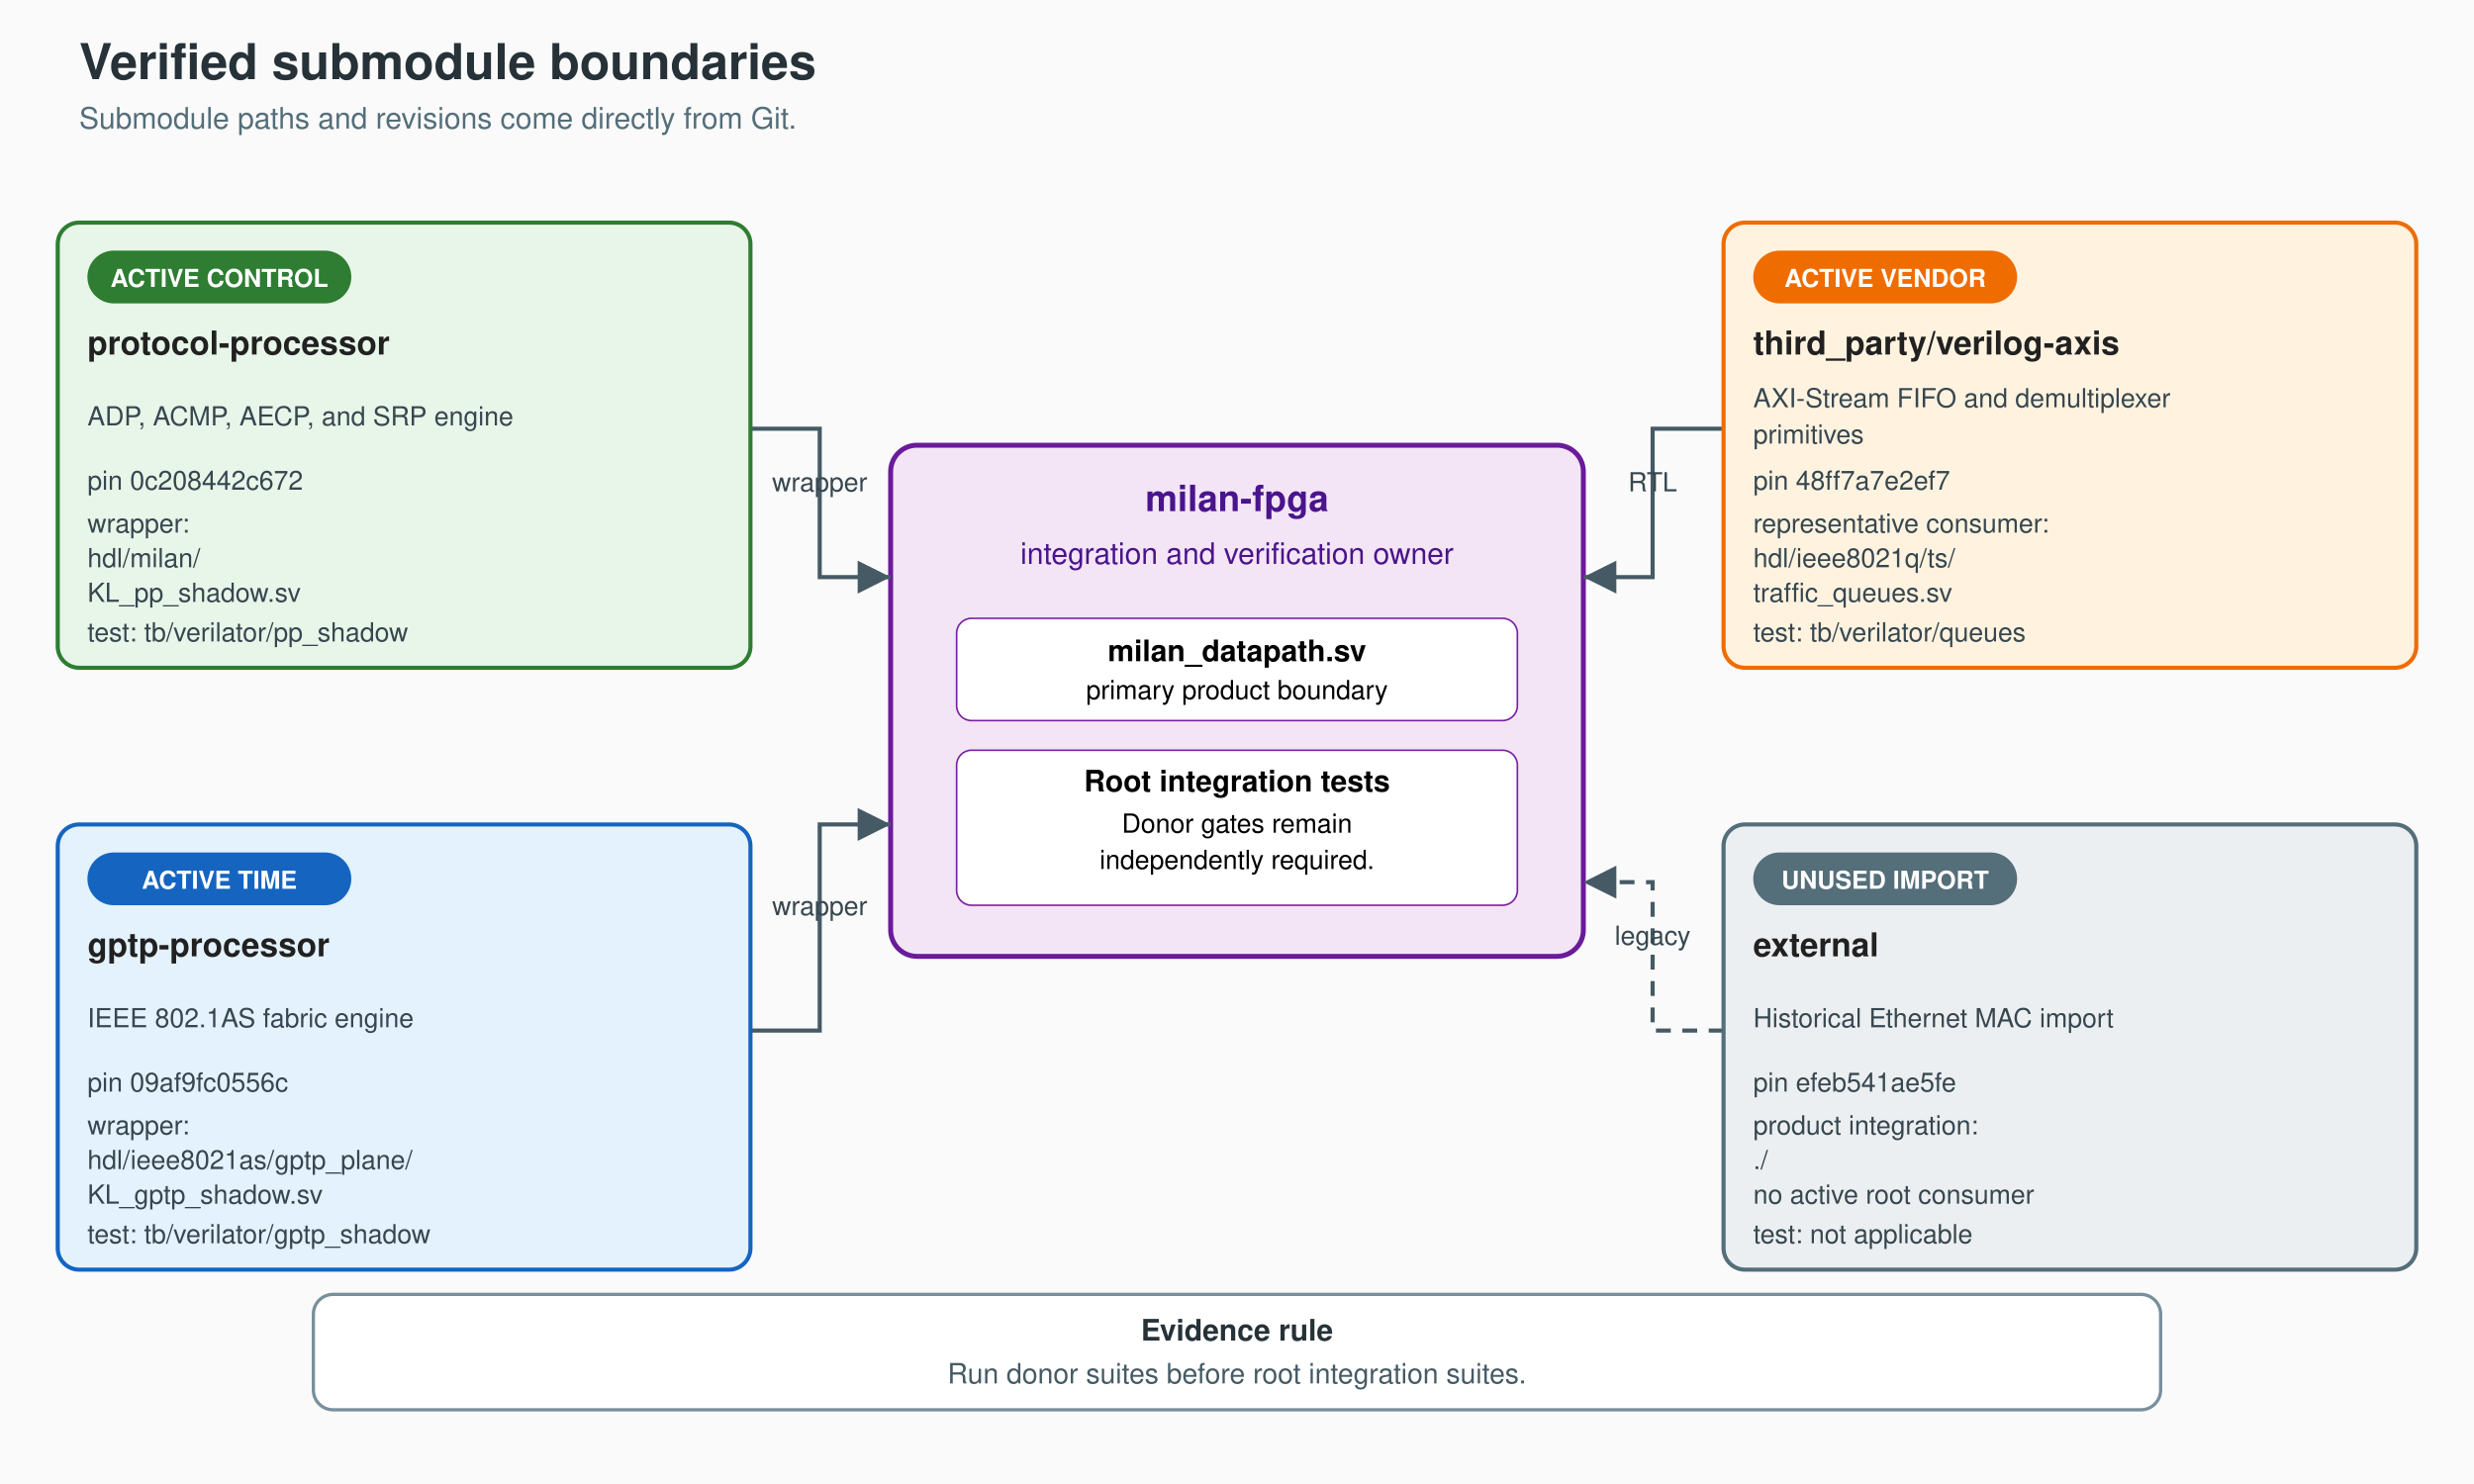
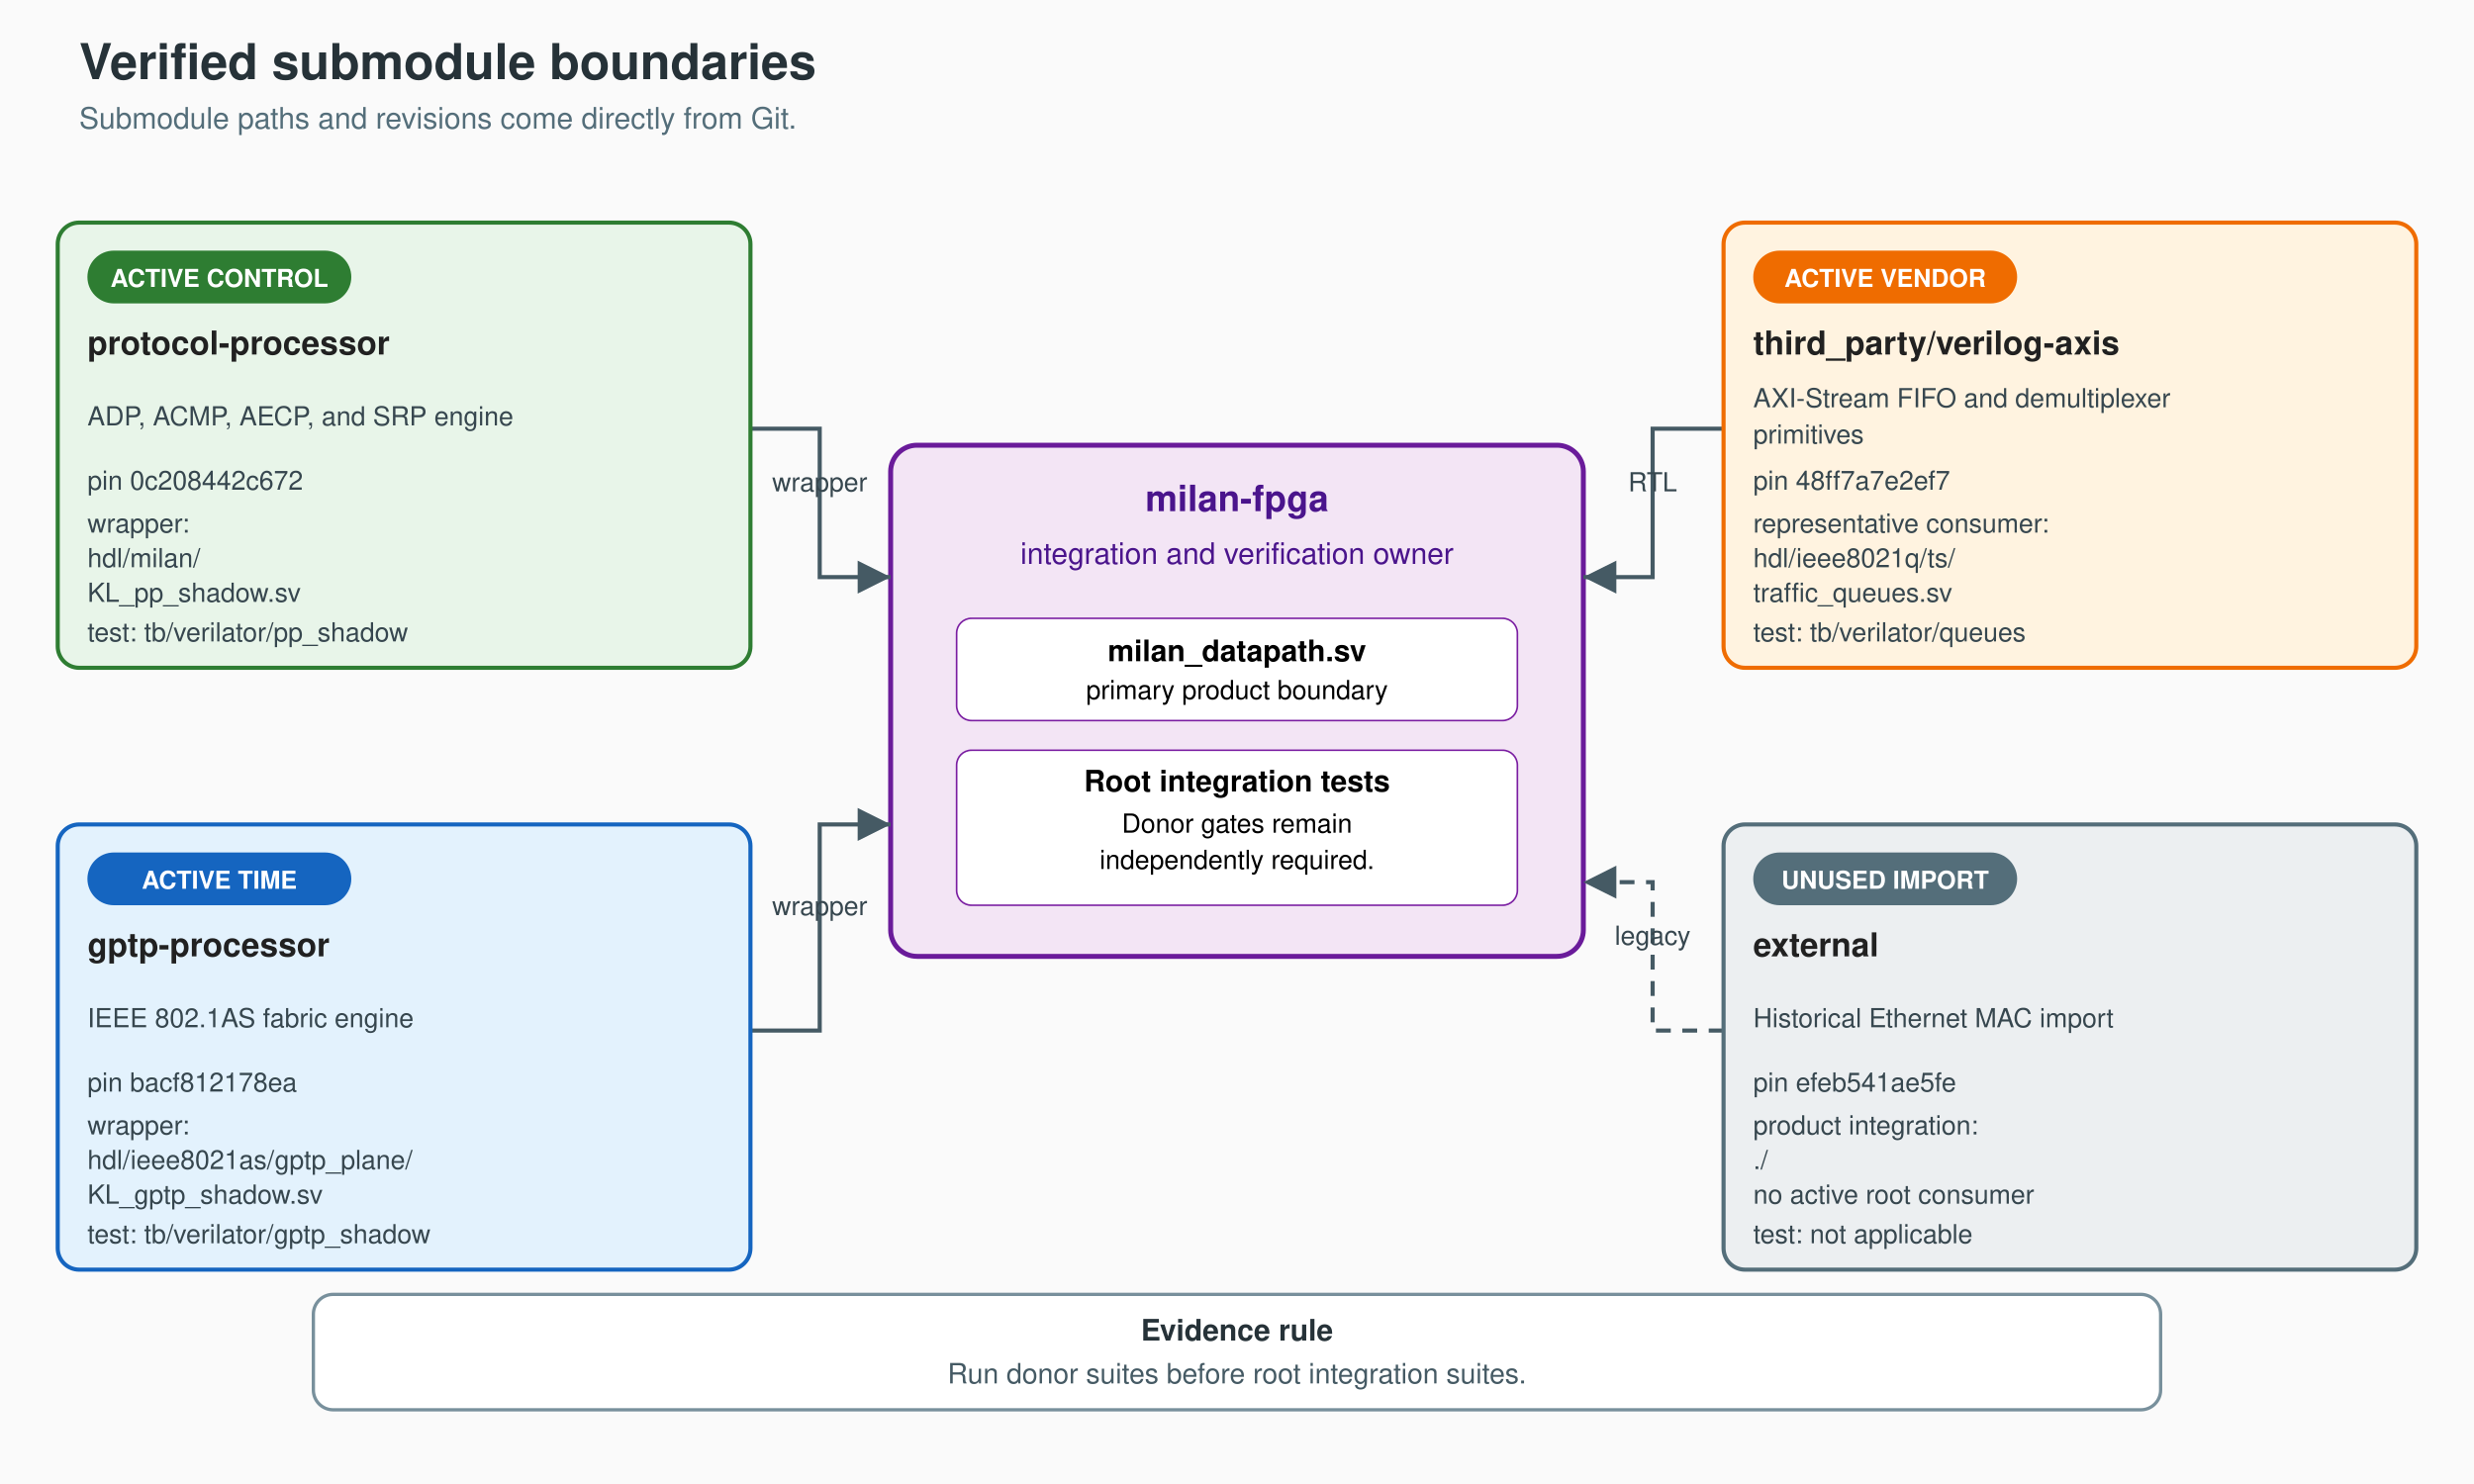
<svg xmlns="http://www.w3.org/2000/svg" width="1500" height="900" viewBox="0 0 1500 900" font-family="Helvetica,Arial,sans-serif">
  <rect width="1500" height="900" fill="#FAFAFA" />
  <defs>
    <marker id="arrow" markerWidth="12" markerHeight="12" refX="8" refY="4" orient="auto">
      <path d="M0,0 L8,4 L0,8 Z" fill="#455A64" />
    </marker>
  </defs>
  <text x="48" y="48" font-size="30" font-weight="bold" fill="#263238">Verified submodule boundaries</text>
  <text x="48" y="78" font-size="18" fill="#546E7A">Submodule paths and revisions come directly from Git.</text>
  <rect x="540" y="270" width="420" height="310" rx="16" fill="#F3E5F5" stroke="#6A1B9A" stroke-width="3" />
  <text x="750" y="310" text-anchor="middle" font-size="22" font-weight="bold" fill="#4A148C">milan-fpga</text>
  <text x="750" y="342" text-anchor="middle" font-size="18" fill="#4A148C">integration and verification owner</text>
  <rect x="580" y="375" width="340" height="62" rx="9" fill="#FFFFFF" stroke="#7B1FA2" />
  <text x="750" y="401" text-anchor="middle" font-size="18" font-weight="bold">milan_datapath.sv</text>
  <text x="750" y="424" text-anchor="middle" font-size="16">primary product boundary</text>
  <rect x="580" y="455" width="340" height="94" rx="9" fill="#FFFFFF" stroke="#7B1FA2" />
  <text x="750" y="480" text-anchor="middle" font-size="18" font-weight="bold">Root integration tests</text>
  <text x="750" y="505" text-anchor="middle" font-size="16">Donor gates remain</text>
  <text x="750" y="527" text-anchor="middle" font-size="16">independently required.</text>
  <path d="M455,260 L497,260 L497,350 L540,350" fill="none" stroke="#455A64" stroke-width="2.5" marker-end="url(#arrow)" />
  <text x="497" y="298" text-anchor="middle" font-size="16" fill="#37474F">wrapper</text>
  <path d="M455,625 L497,625 L497,500 L540,500" fill="none" stroke="#455A64" stroke-width="2.5" marker-end="url(#arrow)" />
  <text x="497" y="555" text-anchor="middle" font-size="16" fill="#37474F">wrapper</text>
  <path d="M1045,260 L1002,260 L1002,350 L960,350" fill="none" stroke="#455A64" stroke-width="2.5" marker-end="url(#arrow)" />
  <text x="1002" y="298" text-anchor="middle" font-size="16" fill="#37474F">RTL</text>
  <path d="M1045,625 L1002,625 L1002,535 L960,535" fill="none" stroke="#455A64" stroke-width="2.5" marker-end="url(#arrow)" stroke-dasharray="9,7" />
  <text x="1002" y="573" text-anchor="middle" font-size="16" fill="#37474F">legacy</text>
  <rect x="35" y="135" width="420" height="270" rx="13" fill="#E8F5E9" stroke="#2E7D32" stroke-width="2.5" />
  <rect x="53" y="152" width="160" height="32" rx="16" fill="#2E7D32" />
  <text x="133" y="174" text-anchor="middle" font-size="15" font-weight="bold" fill="#FFFFFF">ACTIVE CONTROL</text>
  <text x="53" y="215" font-size="20" font-weight="bold" fill="#212121">protocol-processor</text>
  <text x="53" y="258" font-size="16" fill="#37474F">ADP, ACMP, AECP, and SRP engine</text>
  <text x="53" y="297" font-size="16" fill="#37474F">pin 0c208442c672</text>
  <text x="53" y="323" font-size="16" fill="#37474F">wrapper:</text>
  <text x="53" y="344" font-size="16" fill="#37474F">hdl/milan/</text>
  <text x="53" y="365" font-size="16" fill="#37474F">KL_pp_shadow.sv</text>
  <text x="53" y="389" font-size="16" fill="#37474F">test: tb/verilator/pp_shadow</text>
  <rect x="35" y="500" width="420" height="270" rx="13" fill="#E3F2FD" stroke="#1565C0" stroke-width="2.5" />
  <rect x="53" y="517" width="160" height="32" rx="16" fill="#1565C0" />
  <text x="133" y="539" text-anchor="middle" font-size="15" font-weight="bold" fill="#FFFFFF">ACTIVE TIME</text>
  <text x="53" y="580" font-size="20" font-weight="bold" fill="#212121">gptp-processor</text>
  <text x="53" y="623" font-size="16" fill="#37474F">IEEE 802.1AS fabric engine</text>
-   <text x="53" y="662" font-size="16" fill="#37474F">pin 09af9fc0556c</text>
+   <text x="53" y="662" font-size="16" fill="#37474F">pin bacf812178ea</text>
  <text x="53" y="688" font-size="16" fill="#37474F">wrapper:</text>
  <text x="53" y="709" font-size="16" fill="#37474F">hdl/ieee8021as/gptp_plane/</text>
  <text x="53" y="730" font-size="16" fill="#37474F">KL_gptp_shadow.sv</text>
  <text x="53" y="754" font-size="16" fill="#37474F">test: tb/verilator/gptp_shadow</text>
  <rect x="1045" y="135" width="420" height="270" rx="13" fill="#FFF3E0" stroke="#EF6C00" stroke-width="2.5" />
  <rect x="1063" y="152" width="160" height="32" rx="16" fill="#EF6C00" />
  <text x="1143" y="174" text-anchor="middle" font-size="15" font-weight="bold" fill="#FFFFFF">ACTIVE VENDOR</text>
  <text x="1063" y="215" font-size="20" font-weight="bold" fill="#212121">third_party/verilog-axis</text>
  <text x="1063" y="247" font-size="16" fill="#37474F">AXI-Stream FIFO and demultiplexer</text>
  <text x="1063" y="269" font-size="16" fill="#37474F">primitives</text>
  <text x="1063" y="297" font-size="16" fill="#37474F">pin 48ff7a7e2ef7</text>
  <text x="1063" y="323" font-size="16" fill="#37474F">representative consumer:</text>
  <text x="1063" y="344" font-size="16" fill="#37474F">hdl/ieee8021q/ts/</text>
  <text x="1063" y="365" font-size="16" fill="#37474F">traffic_queues.sv</text>
  <text x="1063" y="389" font-size="16" fill="#37474F">test: tb/verilator/queues</text>
  <rect x="1045" y="500" width="420" height="270" rx="13" fill="#ECEFF1" stroke="#546E7A" stroke-width="2.5" />
  <rect x="1063" y="517" width="160" height="32" rx="16" fill="#546E7A" />
  <text x="1143" y="539" text-anchor="middle" font-size="15" font-weight="bold" fill="#FFFFFF">UNUSED IMPORT</text>
  <text x="1063" y="580" font-size="20" font-weight="bold" fill="#212121">external</text>
  <text x="1063" y="623" font-size="16" fill="#37474F">Historical Ethernet MAC import</text>
  <text x="1063" y="662" font-size="16" fill="#37474F">pin efeb541ae5fe</text>
  <text x="1063" y="688" font-size="16" fill="#37474F">product integration:</text>
  <text x="1063" y="709" font-size="16" fill="#37474F">./</text>
  <text x="1063" y="730" font-size="16" fill="#37474F">no active root consumer</text>
  <text x="1063" y="754" font-size="16" fill="#37474F">test: not applicable</text>
  <rect x="190" y="785" width="1120" height="70" rx="12" fill="#FFFFFF" stroke="#78909C" stroke-width="2" />
  <text x="750" y="813" text-anchor="middle" font-size="18" font-weight="bold" fill="#263238">Evidence rule</text>
  <text x="750" y="839" text-anchor="middle" font-size="17" fill="#455A64">Run donor suites before root integration suites.</text>
</svg>
